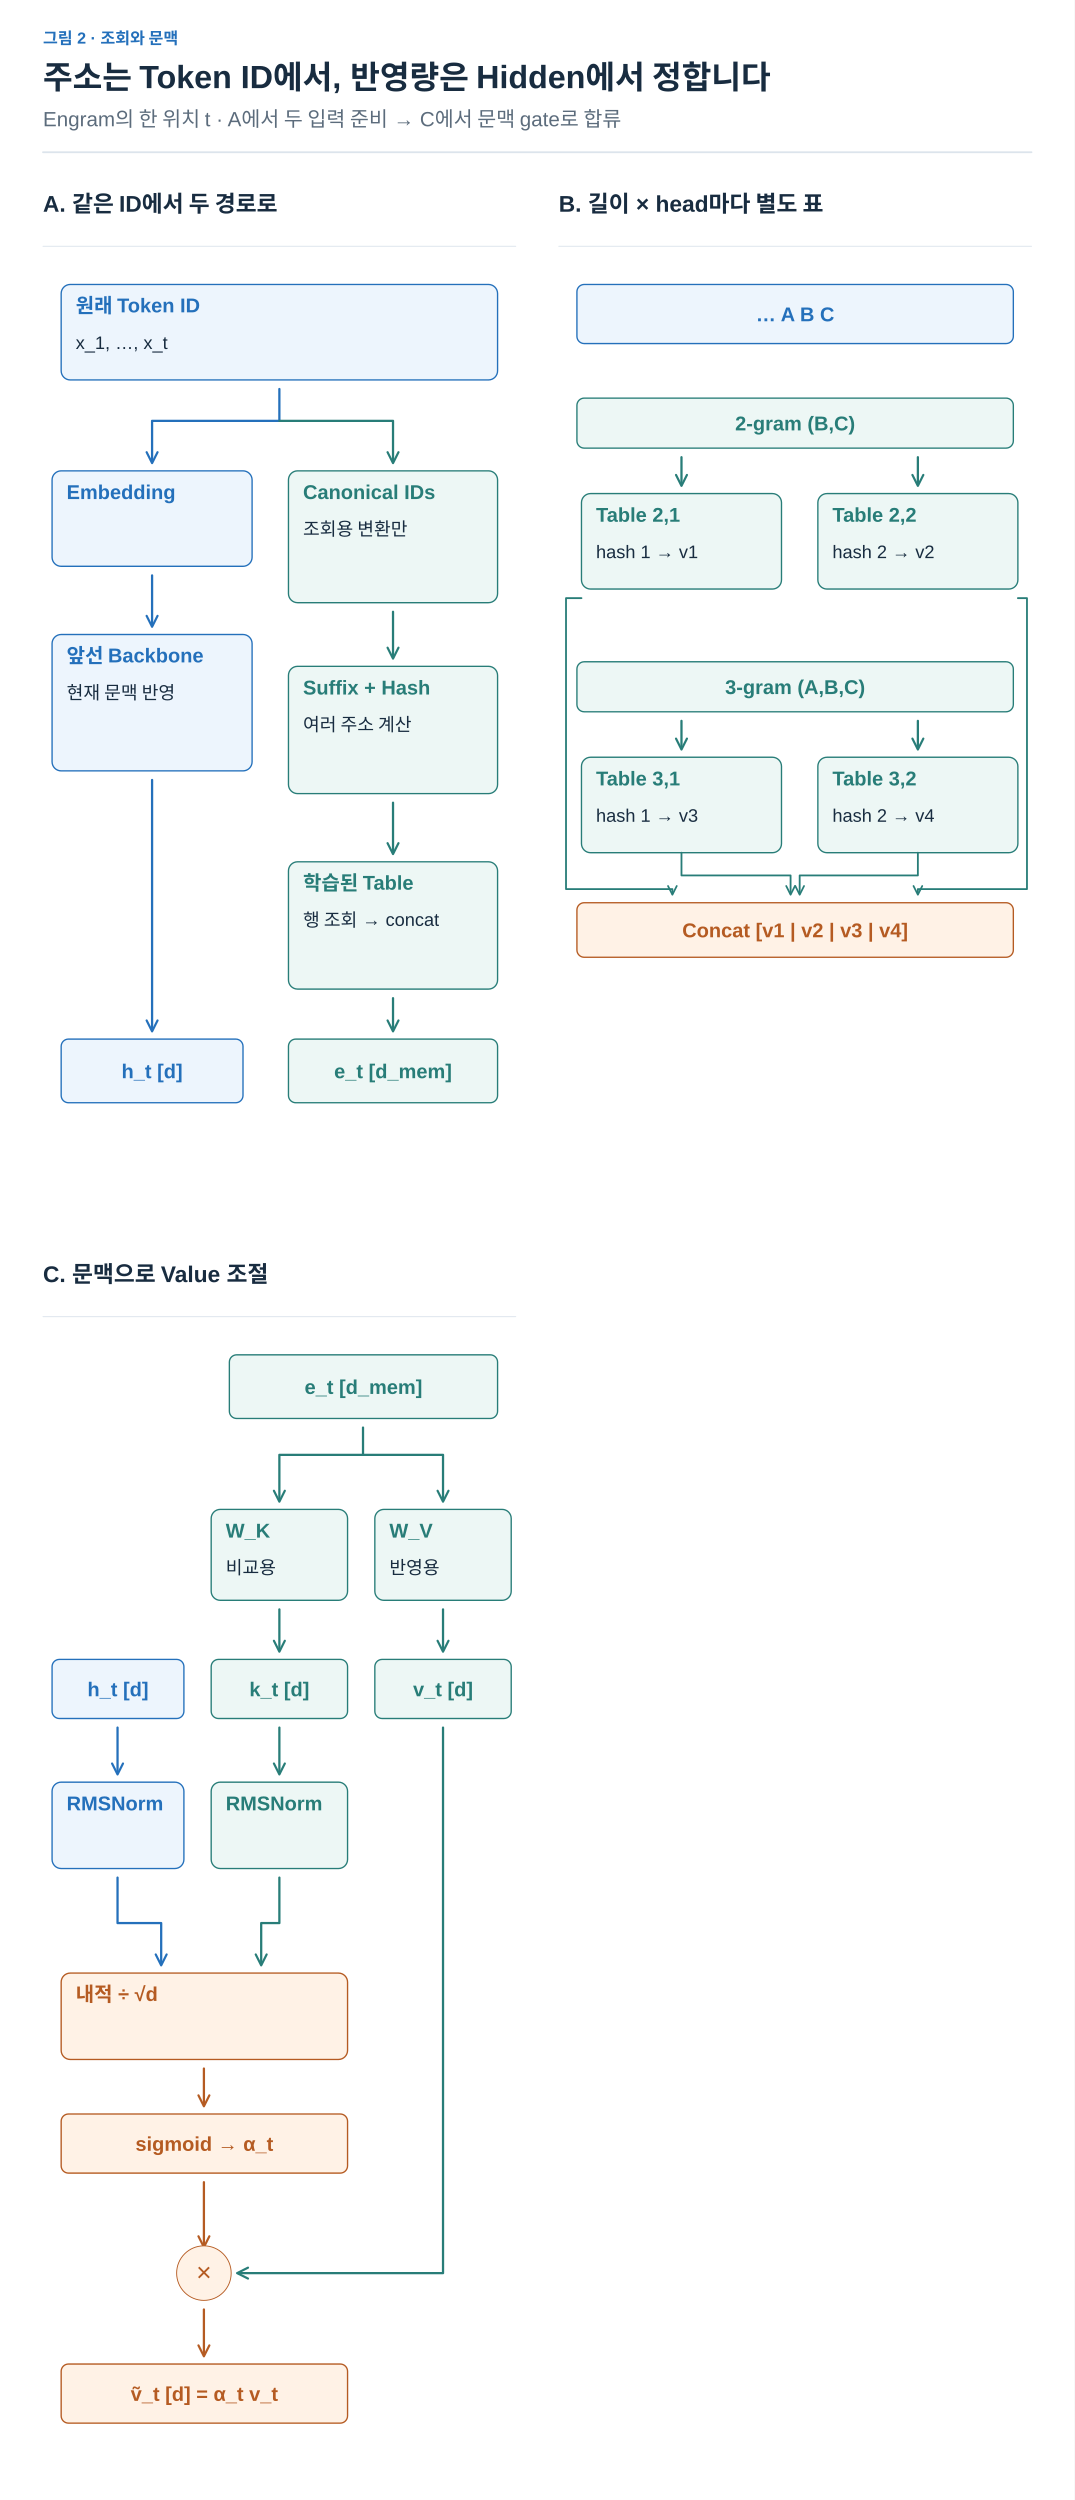
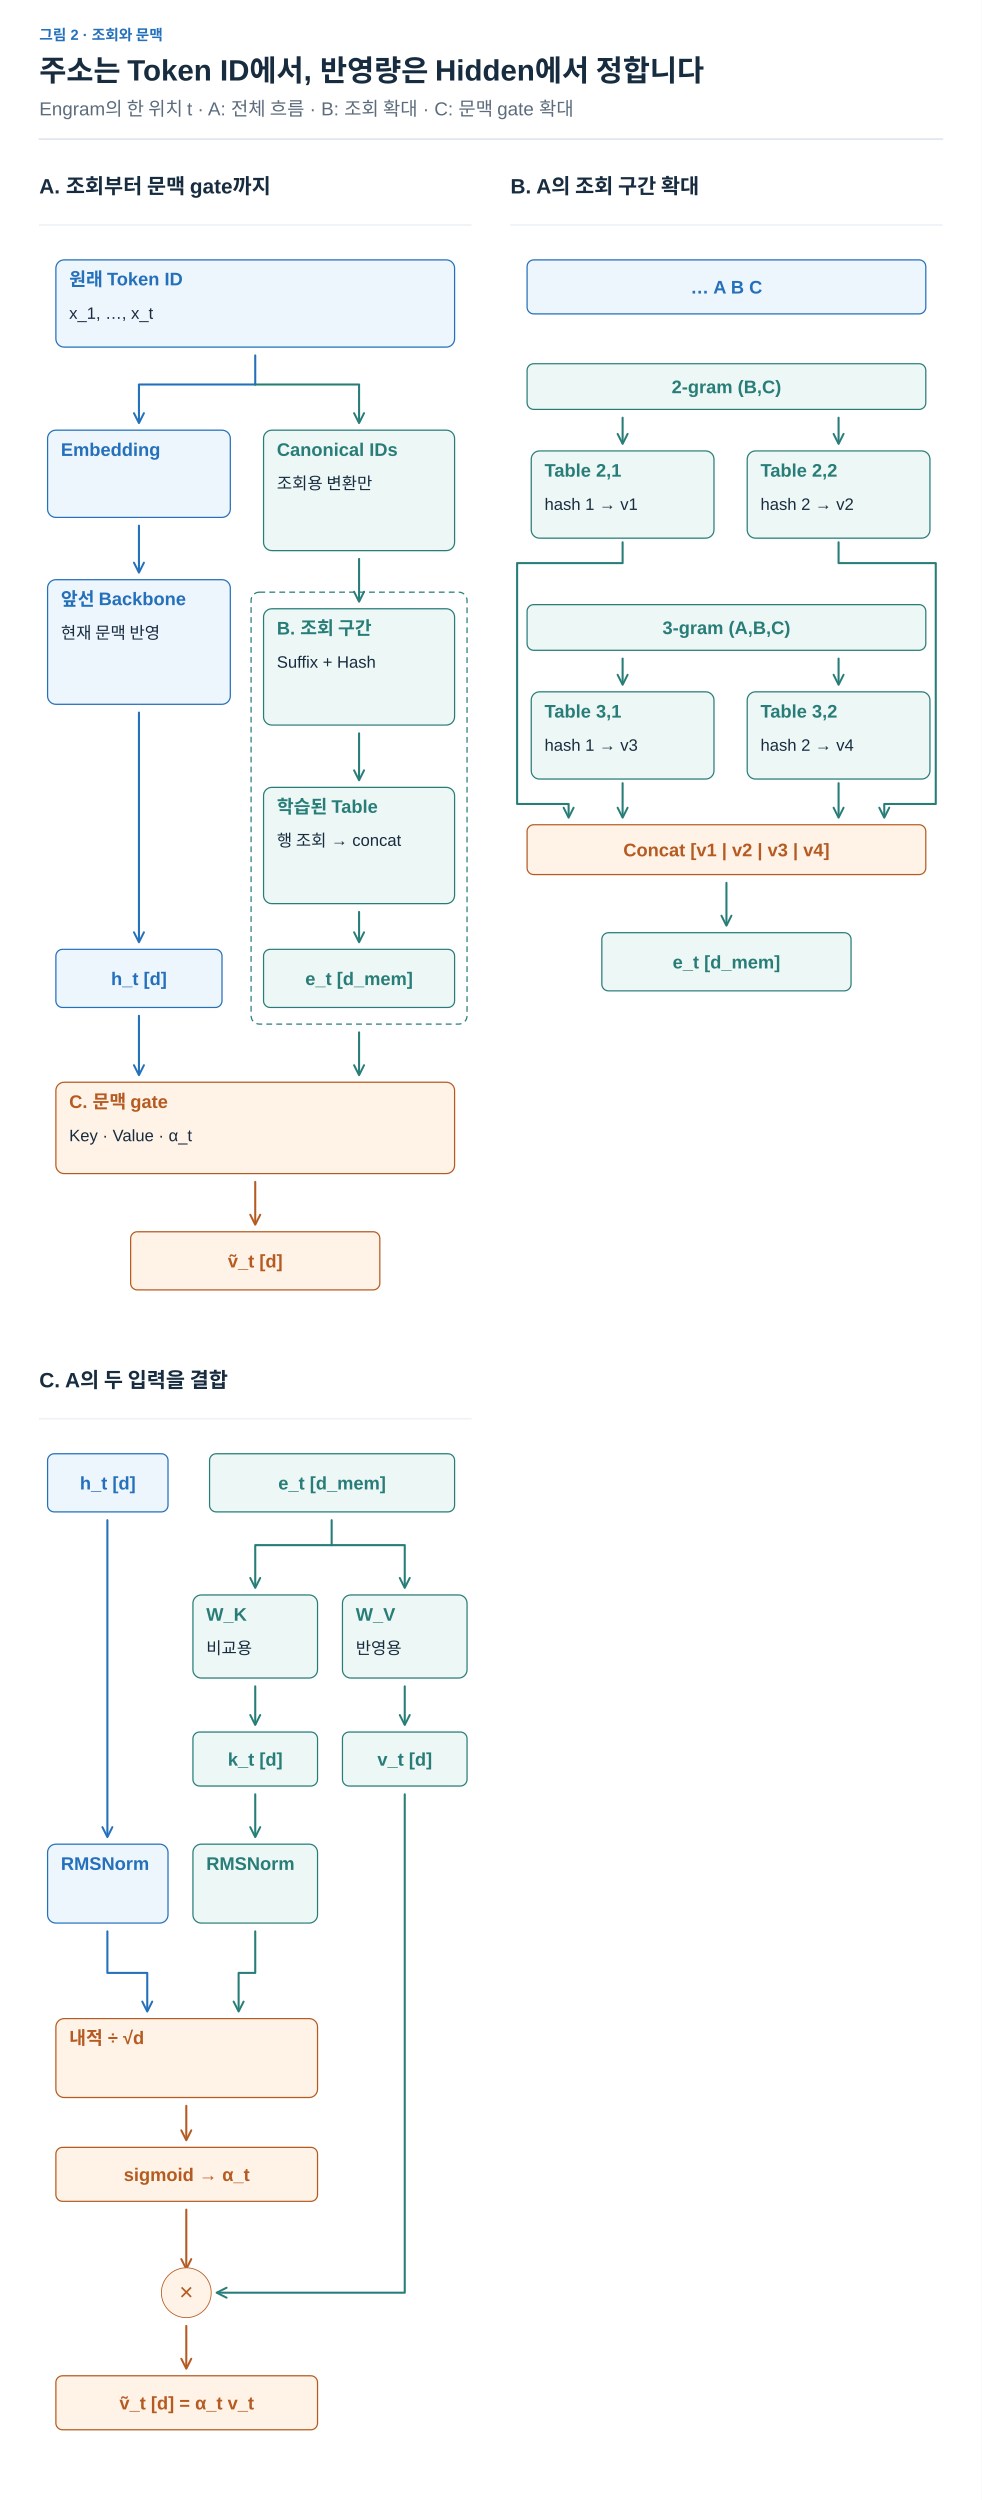
- <svg xmlns="http://www.w3.org/2000/svg" width="1200" height="2792" viewBox="0 0 1200 2792" role="img" aria-labelledby="title desc">
+ <svg xmlns="http://www.w3.org/2000/svg" width="1200" height="3056" viewBox="0 0 1200 3056" role="img" aria-labelledby="title desc">
  <defs>
    <marker id="arrow-ink" viewBox="0 0 10 10" refX="8" refY="5" markerWidth="6" markerHeight="6" orient="auto">
      <path d="M1 1 L9 5 L1 9" fill="none" stroke="#182C40" stroke-width="1.6" />
    </marker>
    <marker id="arrow-muted" viewBox="0 0 10 10" refX="8" refY="5" markerWidth="6" markerHeight="6" orient="auto">
      <path d="M1 1 L9 5 L1 9" fill="none" stroke="#5C6C7C" stroke-width="1.6" />
    </marker>
    <marker id="arrow-line" viewBox="0 0 10 10" refX="8" refY="5" markerWidth="6" markerHeight="6" orient="auto">
      <path d="M1 1 L9 5 L1 9" fill="none" stroke="#DCE4EC" stroke-width="1.6" />
    </marker>
    <marker id="arrow-paper" viewBox="0 0 10 10" refX="8" refY="5" markerWidth="6" markerHeight="6" orient="auto">
      <path d="M1 1 L9 5 L1 9" fill="none" stroke="#FFFFFF" stroke-width="1.6" />
    </marker>
    <marker id="arrow-blue" viewBox="0 0 10 10" refX="8" refY="5" markerWidth="6" markerHeight="6" orient="auto">
      <path d="M1 1 L9 5 L1 9" fill="none" stroke="#2470BB" stroke-width="1.6" />
    </marker>
    <marker id="arrow-teal" viewBox="0 0 10 10" refX="8" refY="5" markerWidth="6" markerHeight="6" orient="auto">
      <path d="M1 1 L9 5 L1 9" fill="none" stroke="#287D78" stroke-width="1.6" />
    </marker>
    <marker id="arrow-orange" viewBox="0 0 10 10" refX="8" refY="5" markerWidth="6" markerHeight="6" orient="auto">
      <path d="M1 1 L9 5 L1 9" fill="none" stroke="#B55B22" stroke-width="1.6" />
    </marker>
    <marker id="arrow-purple" viewBox="0 0 10 10" refX="8" refY="5" markerWidth="6" markerHeight="6" orient="auto">
      <path d="M1 1 L9 5 L1 9" fill="none" stroke="#7954A3" stroke-width="1.6" />
    </marker>
    <marker id="arrow-gray" viewBox="0 0 10 10" refX="8" refY="5" markerWidth="6" markerHeight="6" orient="auto">
      <path d="M1 1 L9 5 L1 9" fill="none" stroke="#657789" stroke-width="1.6" />
    </marker>
    <marker id="arrow-red" viewBox="0 0 10 10" refX="8" refY="5" markerWidth="6" markerHeight="6" orient="auto">
      <path d="M1 1 L9 5 L1 9" fill="none" stroke="#B34242" stroke-width="1.6" />
    </marker>
    <marker id="arrow-indigo" viewBox="0 0 10 10" refX="8" refY="5" markerWidth="6" markerHeight="6" orient="auto">
      <path d="M1 1 L9 5 L1 9" fill="none" stroke="#4C60A8" stroke-width="1.6" />
    </marker>
    <marker id="arrow-slate" viewBox="0 0 10 10" refX="8" refY="5" markerWidth="6" markerHeight="6" orient="auto">
      <path d="M1 1 L9 5 L1 9" fill="none" stroke="#8191A0" stroke-width="1.6" />
    </marker>
    <marker id="arrow-surface" viewBox="0 0 10 10" refX="8" refY="5" markerWidth="6" markerHeight="6" orient="auto">
      <path d="M1 1 L9 5 L1 9" fill="none" stroke="#F8FAFC" stroke-width="1.6" />
    </marker>
  </defs>
  <style>text{font-family:Arial,"Apple SD Gothic Neo","Noto Sans KR",sans-serif}text[font-family]{font-family:Menlo,Consolas,monospace}path{stroke-linecap:round;stroke-linejoin:round}</style>
  <rect width="100%" height="100%" fill="white" />
  <text x="48" y="49" fill="#2470BB" font-size="18" font-weight="600" text-anchor="start" data-max-width="1104">그림 2 · 조회와 문맥</text>
  <text x="48" y="99" fill="#182C40" font-size="36" font-weight="700" text-anchor="start" data-max-width="1104">주소는 Token ID에서, 반영량은 Hidden에서 정합니다</text>
-   <text x="48" y="141" fill="#5C6C7C" font-size="23" font-weight="400" text-anchor="start" data-max-width="1104">Engram의 한 위치 t · A에서 두 입력 준비 → C에서 문맥 gate로 합류</text>
+   <text x="48" y="141" fill="#5C6C7C" font-size="23" font-weight="400" text-anchor="start" data-max-width="1104">Engram의 한 위치 t · A: 전체 흐름 · B: 조회 확대 · C: 문맥 gate 확대</text>
  <path d="M48,170 H1152" stroke="#DCE4EC" stroke-width="2" />
  <g transform="translate(48 206) scale(1.015385)" data-panel="1">
-     <text x="0" y="30" fill="#182C40" font-size="25" font-weight="600" text-anchor="start" data-max-width="520">A. 같은 ID에서 두 경로로</text>
+     <text x="0" y="30" fill="#182C40" font-size="25" font-weight="600" text-anchor="start" data-max-width="520">A. 조회부터 문맥 gate까지</text>
    <path d="M0 68 L520 68" stroke="#DCE4EC" stroke-width="1" fill="none" />
+     <rect x="255" y="510" width="260" height="520" rx="10" fill="none" stroke="#287D78" stroke-width="1.5" stroke-dasharray="7 5" />
    <g data-container="true">
      <rect x="20" y="110" width="480" height="105" rx="10" fill="#EDF5FD" stroke="#2470BB" stroke-width="1.5" />
      <text x="36" y="141" fill="#2470BB" font-size="22" font-weight="600" text-anchor="start" data-max-width="448">원래 Token ID</text>
      <text x="36" y="181" fill="#182C40" font-size="20" font-weight="400" text-anchor="start" data-max-width="448">x_1, …, x_t</text>
    </g>
    <path d="M260 225 L260 260" stroke="#2470BB" stroke-width="2.5" fill="none" />
    <path d="M260 260 H120 V305" stroke="#2470BB" stroke-width="2.5" fill="none" marker-end="url(#arrow-blue)" />
    <path d="M260 260 H385 V305" stroke="#287D78" stroke-width="2.5" fill="none" marker-end="url(#arrow-teal)" />
    <g data-container="true">
      <rect x="10" y="315" width="220" height="105" rx="10" fill="#EDF5FD" stroke="#2470BB" stroke-width="1.5" />
      <text x="26" y="346" fill="#2470BB" font-size="22" font-weight="600" text-anchor="start" data-max-width="188">Embedding</text>
    </g>
    <path d="M120 430 L120 485" stroke="#2470BB" stroke-width="2.5" fill="none" marker-end="url(#arrow-blue)" />
    <g data-container="true">
      <rect x="10" y="495" width="220" height="150" rx="10" fill="#EDF5FD" stroke="#2470BB" stroke-width="1.5" />
      <text x="26" y="526" fill="#2470BB" font-size="22" font-weight="600" text-anchor="start" data-max-width="188">앞선 Backbone</text>
      <text x="26" y="566" fill="#182C40" font-size="20" font-weight="400" text-anchor="start" data-max-width="188">현재 문맥 반영</text>
    </g>
    <path d="M120 655 L120 930" stroke="#2470BB" stroke-width="2.5" fill="none" marker-end="url(#arrow-blue)" />
    <g data-container="true">
      <rect x="270" y="315" width="230" height="145" rx="10" fill="#EDF7F5" stroke="#287D78" stroke-width="1.5" />
      <text x="286" y="346" fill="#287D78" font-size="22" font-weight="600" text-anchor="start" data-max-width="198">Canonical IDs</text>
      <text x="286" y="386" fill="#182C40" font-size="20" font-weight="400" text-anchor="start" data-max-width="198">조회용 변환만</text>
    </g>
    <path d="M385 470 L385 520" stroke="#287D78" stroke-width="2.5" fill="none" marker-end="url(#arrow-teal)" />
    <g data-container="true">
      <rect x="270" y="530" width="230" height="140" rx="10" fill="#EDF7F5" stroke="#287D78" stroke-width="1.5" />
-       <text x="286" y="561" fill="#287D78" font-size="22" font-weight="600" text-anchor="start" data-max-width="198">Suffix + Hash</text>
-       <text x="286" y="601" fill="#182C40" font-size="20" font-weight="400" text-anchor="start" data-max-width="198">여러 주소 계산</text>
+       <text x="286" y="561" fill="#287D78" font-size="22" font-weight="600" text-anchor="start" data-max-width="198">B. 조회 구간</text>
+       <text x="286" y="601" fill="#182C40" font-size="20" font-weight="400" text-anchor="start" data-max-width="198">Suffix + Hash</text>
    </g>
    <path d="M385 680 L385 735" stroke="#287D78" stroke-width="2.5" fill="none" marker-end="url(#arrow-teal)" />
    <g data-container="true">
      <rect x="270" y="745" width="230" height="140" rx="10" fill="#EDF7F5" stroke="#287D78" stroke-width="1.5" />
      <text x="286" y="776" fill="#287D78" font-size="22" font-weight="600" text-anchor="start" data-max-width="198">학습된 Table</text>
      <text x="286" y="816" fill="#182C40" font-size="20" font-weight="400" text-anchor="start" data-max-width="198">행 조회 → concat</text>
    </g>
    <path d="M385 895 L385 930" stroke="#287D78" stroke-width="2.5" fill="none" marker-end="url(#arrow-teal)" />
    <rect x="20" y="940" width="200" height="70" rx="8" fill="#EDF5FD" stroke="#2470BB" stroke-width="1.5" />
    <text x="120" y="983" fill="#2470BB" font-size="22" font-weight="600" text-anchor="middle" data-max-width="188">h_t [d]</text>
    <rect x="270" y="940" width="230" height="70" rx="8" fill="#EDF7F5" stroke="#287D78" stroke-width="1.5" />
    <text x="385" y="983" fill="#287D78" font-size="22" font-weight="600" text-anchor="middle" data-max-width="218">e_t [d_mem]</text>
+     <path d="M120 1020 L120 1090" stroke="#2470BB" stroke-width="2.5" fill="none" marker-end="url(#arrow-blue)" />
+     <path d="M385 1040 L385 1090" stroke="#287D78" stroke-width="2.5" fill="none" marker-end="url(#arrow-teal)" />
+     <g data-container="true">
+       <rect x="20" y="1100" width="480" height="110" rx="10" fill="#FFF2E6" stroke="#B55B22" stroke-width="1.5" />
+       <text x="36" y="1131" fill="#B55B22" font-size="22" font-weight="600" text-anchor="start" data-max-width="448">C. 문맥 gate</text>
+       <text x="36" y="1171" fill="#182C40" font-size="20" font-weight="400" text-anchor="start" data-max-width="448">Key · Value · α_t</text>
+     </g>
+     <path d="M260 1220 L260 1270" stroke="#B55B22" stroke-width="2.5" fill="none" marker-end="url(#arrow-orange)" />
+     <rect x="110" y="1280" width="300" height="70" rx="8" fill="#FFF2E6" stroke="#B55B22" stroke-width="1.5" />
+     <text x="260" y="1323" fill="#B55B22" font-size="22" font-weight="600" text-anchor="middle" data-max-width="288">ṽ_t [d]</text>
  </g>
  <g transform="translate(624 206) scale(1.015385)" data-panel="2">
-     <text x="0" y="30" fill="#182C40" font-size="25" font-weight="600" text-anchor="start" data-max-width="520">B. 길이 × head마다 별도 표</text>
+     <text x="0" y="30" fill="#182C40" font-size="25" font-weight="600" text-anchor="start" data-max-width="520">B. A의 조회 구간 확대</text>
    <path d="M0 68 L520 68" stroke="#DCE4EC" stroke-width="1" fill="none" />
    <rect x="20" y="110" width="480" height="65" rx="8" fill="#EDF5FD" stroke="#2470BB" stroke-width="1.5" />
    <text x="260" y="150.5" fill="#2470BB" font-size="22" font-weight="600" text-anchor="middle" data-max-width="468">… A B C</text>
    <rect x="20" y="235" width="480" height="55" rx="8" fill="#EDF7F5" stroke="#287D78" stroke-width="1.5" />
    <text x="260" y="270.5" fill="#287D78" font-size="22" font-weight="600" text-anchor="middle" data-max-width="468">2-gram (B,C)</text>
    <path d="M135 300 L135 330" stroke="#287D78" stroke-width="2.5" fill="none" marker-end="url(#arrow-teal)" />
    <g data-container="true">
      <rect x="25" y="340" width="220" height="105" rx="10" fill="#EDF7F5" stroke="#287D78" stroke-width="1.5" />
      <text x="41" y="371" fill="#287D78" font-size="22" font-weight="600" text-anchor="start" data-max-width="188">Table 2,1</text>
      <text x="41" y="411" fill="#182C40" font-size="20" font-weight="400" text-anchor="start" data-max-width="188">hash 1 → v1</text>
    </g>
    <path d="M395 300 L395 330" stroke="#287D78" stroke-width="2.5" fill="none" marker-end="url(#arrow-teal)" />
    <g data-container="true">
      <rect x="285" y="340" width="220" height="105" rx="10" fill="#EDF7F5" stroke="#287D78" stroke-width="1.5" />
      <text x="301" y="371" fill="#287D78" font-size="22" font-weight="600" text-anchor="start" data-max-width="188">Table 2,2</text>
      <text x="301" y="411" fill="#182C40" font-size="20" font-weight="400" text-anchor="start" data-max-width="188">hash 2 → v2</text>
    </g>
    <rect x="20" y="525" width="480" height="55" rx="8" fill="#EDF7F5" stroke="#287D78" stroke-width="1.5" />
    <text x="260" y="560.5" fill="#287D78" font-size="22" font-weight="600" text-anchor="middle" data-max-width="468">3-gram (A,B,C)</text>
    <path d="M135 590 L135 620" stroke="#287D78" stroke-width="2.5" fill="none" marker-end="url(#arrow-teal)" />
    <g data-container="true">
      <rect x="25" y="630" width="220" height="105" rx="10" fill="#EDF7F5" stroke="#287D78" stroke-width="1.5" />
      <text x="41" y="661" fill="#287D78" font-size="22" font-weight="600" text-anchor="start" data-max-width="188">Table 3,1</text>
      <text x="41" y="701" fill="#182C40" font-size="20" font-weight="400" text-anchor="start" data-max-width="188">hash 1 → v3</text>
    </g>
    <path d="M395 590 L395 620" stroke="#287D78" stroke-width="2.5" fill="none" marker-end="url(#arrow-teal)" />
    <g data-container="true">
      <rect x="285" y="630" width="220" height="105" rx="10" fill="#EDF7F5" stroke="#287D78" stroke-width="1.5" />
      <text x="301" y="661" fill="#287D78" font-size="22" font-weight="600" text-anchor="start" data-max-width="188">Table 3,2</text>
      <text x="301" y="701" fill="#182C40" font-size="20" font-weight="400" text-anchor="start" data-max-width="188">hash 2 → v4</text>
    </g>
    <rect x="20" y="790" width="480" height="60" rx="8" fill="#FFF2E6" stroke="#B55B22" stroke-width="1.5" />
    <text x="260" y="828" fill="#B55B22" font-size="22" font-weight="600" text-anchor="middle" data-max-width="468">Concat [v1 | v2 | v3 | v4]</text>
-     <path d="M25 455 H8 V775 H125 V780" stroke="#287D78" stroke-width="2" fill="none" marker-end="url(#arrow-teal)" />
-     <path d="M505 455 H515 V775 H395 V780" stroke="#287D78" stroke-width="2" fill="none" marker-end="url(#arrow-teal)" />
-     <path d="M135 735 V760 H255 V780" stroke="#287D78" stroke-width="2" fill="none" marker-end="url(#arrow-teal)" />
-     <path d="M395 735 V760 H265 V780" stroke="#287D78" stroke-width="2" fill="none" marker-end="url(#arrow-teal)" />
+     <path d="M135 450 V475 H8 V765 H70 V780" stroke="#287D78" stroke-width="2.5" fill="none" marker-end="url(#arrow-teal)" />
+     <path d="M395 450 V475 H512 V765 H450 V780" stroke="#287D78" stroke-width="2.5" fill="none" marker-end="url(#arrow-teal)" />
+     <path d="M135 740 L135 780" stroke="#287D78" stroke-width="2.5" fill="none" marker-end="url(#arrow-teal)" />
+     <path d="M395 740 L395 780" stroke="#287D78" stroke-width="2.5" fill="none" marker-end="url(#arrow-teal)" />
+     <path d="M260 860 L260 910" stroke="#287D78" stroke-width="2.5" fill="none" marker-end="url(#arrow-teal)" />
+     <rect x="110" y="920" width="300" height="70" rx="8" fill="#EDF7F5" stroke="#287D78" stroke-width="1.5" />
+     <text x="260" y="963" fill="#287D78" font-size="22" font-weight="600" text-anchor="middle" data-max-width="288">e_t [d_mem]</text>
  </g>
-   <g transform="translate(48 1401.385) scale(1.015385)" data-panel="3">
-     <text x="0" y="30" fill="#182C40" font-size="25" font-weight="600" text-anchor="start" data-max-width="520">C. 문맥으로 Value 조절</text>
+   <g transform="translate(48 1665.385) scale(1.015385)" data-panel="3">
+     <text x="0" y="30" fill="#182C40" font-size="25" font-weight="600" text-anchor="start" data-max-width="520">C. A의 두 입력을 결합</text>
    <path d="M0 68 L520 68" stroke="#DCE4EC" stroke-width="1" fill="none" />
+     <rect x="10" y="110" width="145" height="70" rx="8" fill="#EDF5FD" stroke="#2470BB" stroke-width="1.5" />
+     <text x="82.5" y="153" fill="#2470BB" font-size="22" font-weight="600" text-anchor="middle" data-max-width="133">h_t [d]</text>
+     <path d="M82 190 L82 570" stroke="#2470BB" stroke-width="2.5" fill="none" marker-end="url(#arrow-blue)" />
    <rect x="205" y="110" width="295" height="70" rx="8" fill="#EDF7F5" stroke="#287D78" stroke-width="1.5" />
    <text x="352.5" y="153" fill="#287D78" font-size="22" font-weight="600" text-anchor="middle" data-max-width="283">e_t [d_mem]</text>
    <path d="M352 190 L352 220" stroke="#287D78" stroke-width="2.5" fill="none" />
    <path d="M352 220 H260 V270" stroke="#287D78" stroke-width="2.5" fill="none" marker-end="url(#arrow-teal)" />
    <path d="M352 220 H440 V270" stroke="#287D78" stroke-width="2.5" fill="none" marker-end="url(#arrow-teal)" />
    <g data-container="true">
      <rect x="185" y="280" width="150" height="100" rx="10" fill="#EDF7F5" stroke="#287D78" stroke-width="1.5" />
      <text x="201" y="311" fill="#287D78" font-size="22" font-weight="600" text-anchor="start" data-max-width="118">W_K</text>
      <text x="201" y="351" fill="#182C40" font-size="20" font-weight="400" text-anchor="start" data-max-width="118">비교용</text>
    </g>
    <g data-container="true">
      <rect x="365" y="280" width="150" height="100" rx="10" fill="#EDF7F5" stroke="#287D78" stroke-width="1.5" />
      <text x="381" y="311" fill="#287D78" font-size="22" font-weight="600" text-anchor="start" data-max-width="118">W_V</text>
      <text x="381" y="351" fill="#182C40" font-size="20" font-weight="400" text-anchor="start" data-max-width="118">반영용</text>
    </g>
    <path d="M260 390 L260 435" stroke="#287D78" stroke-width="2.5" fill="none" marker-end="url(#arrow-teal)" />
    <path d="M440 390 L440 435" stroke="#287D78" stroke-width="2.5" fill="none" marker-end="url(#arrow-teal)" />
-     <rect x="10" y="445" width="145" height="65" rx="8" fill="#EDF5FD" stroke="#2470BB" stroke-width="1.5" />
-     <text x="82.5" y="485.5" fill="#2470BB" font-size="22" font-weight="600" text-anchor="middle" data-max-width="133">h_t [d]</text>
    <rect x="185" y="445" width="150" height="65" rx="8" fill="#EDF7F5" stroke="#287D78" stroke-width="1.5" />
    <text x="260" y="485.5" fill="#287D78" font-size="22" font-weight="600" text-anchor="middle" data-max-width="138">k_t [d]</text>
    <rect x="365" y="445" width="150" height="65" rx="8" fill="#EDF7F5" stroke="#287D78" stroke-width="1.5" />
    <text x="440" y="485.5" fill="#287D78" font-size="22" font-weight="600" text-anchor="middle" data-max-width="138">v_t [d]</text>
-     <path d="M82 520 L82 570" stroke="#2470BB" stroke-width="2.5" fill="none" marker-end="url(#arrow-blue)" />
    <path d="M260 520 L260 570" stroke="#287D78" stroke-width="2.5" fill="none" marker-end="url(#arrow-teal)" />
    <g data-container="true">
      <rect x="10" y="580" width="145" height="95" rx="10" fill="#EDF5FD" stroke="#2470BB" stroke-width="1.5" />
      <text x="26" y="611" fill="#2470BB" font-size="22" font-weight="600" text-anchor="start" data-max-width="113">RMSNorm</text>
    </g>
    <g data-container="true">
      <rect x="185" y="580" width="150" height="95" rx="10" fill="#EDF7F5" stroke="#287D78" stroke-width="1.5" />
      <text x="201" y="611" fill="#287D78" font-size="22" font-weight="600" text-anchor="start" data-max-width="118">RMSNorm</text>
    </g>
    <path d="M82 685 V735 H130 V780" stroke="#2470BB" stroke-width="2.5" fill="none" marker-end="url(#arrow-blue)" />
    <path d="M260 685 V735 H240 V780" stroke="#287D78" stroke-width="2.5" fill="none" marker-end="url(#arrow-teal)" />
    <g data-container="true">
      <rect x="20" y="790" width="315" height="95" rx="10" fill="#FFF2E6" stroke="#B55B22" stroke-width="1.5" />
      <text x="36" y="821" fill="#B55B22" font-size="22" font-weight="600" text-anchor="start" data-max-width="283">내적 ÷ √d</text>
    </g>
    <path d="M177 895 L177 935" stroke="#B55B22" stroke-width="2.5" fill="none" marker-end="url(#arrow-orange)" />
    <rect x="20" y="945" width="315" height="65" rx="8" fill="#FFF2E6" stroke="#B55B22" stroke-width="1.5" />
    <text x="177.5" y="985.5" fill="#B55B22" font-size="22" font-weight="600" text-anchor="middle" data-max-width="303">sigmoid → α_t</text>
    <path d="M177 1020 L177 1090" stroke="#B55B22" stroke-width="2.5" fill="none" marker-end="url(#arrow-orange)" />
    <path d="M440 520 V1120 H215" stroke="#287D78" stroke-width="2.5" fill="none" marker-end="url(#arrow-teal)" />
    <circle cx="177" cy="1120" r="30" fill="#FFF2E6" stroke="#B55B22" />
    <text x="177" y="1129" fill="#B55B22" font-size="29" font-weight="400" text-anchor="middle" data-max-width="40">×</text>
    <path d="M177 1160 L177 1210" stroke="#B55B22" stroke-width="2.5" fill="none" marker-end="url(#arrow-orange)" />
    <rect x="20" y="1220" width="315" height="65" rx="8" fill="#FFF2E6" stroke="#B55B22" stroke-width="1.5" />
    <text x="177.5" y="1260.5" fill="#B55B22" font-size="22" font-weight="600" text-anchor="middle" data-max-width="303">ṽ_t [d] = α_t v_t</text>
  </g>
</svg>
